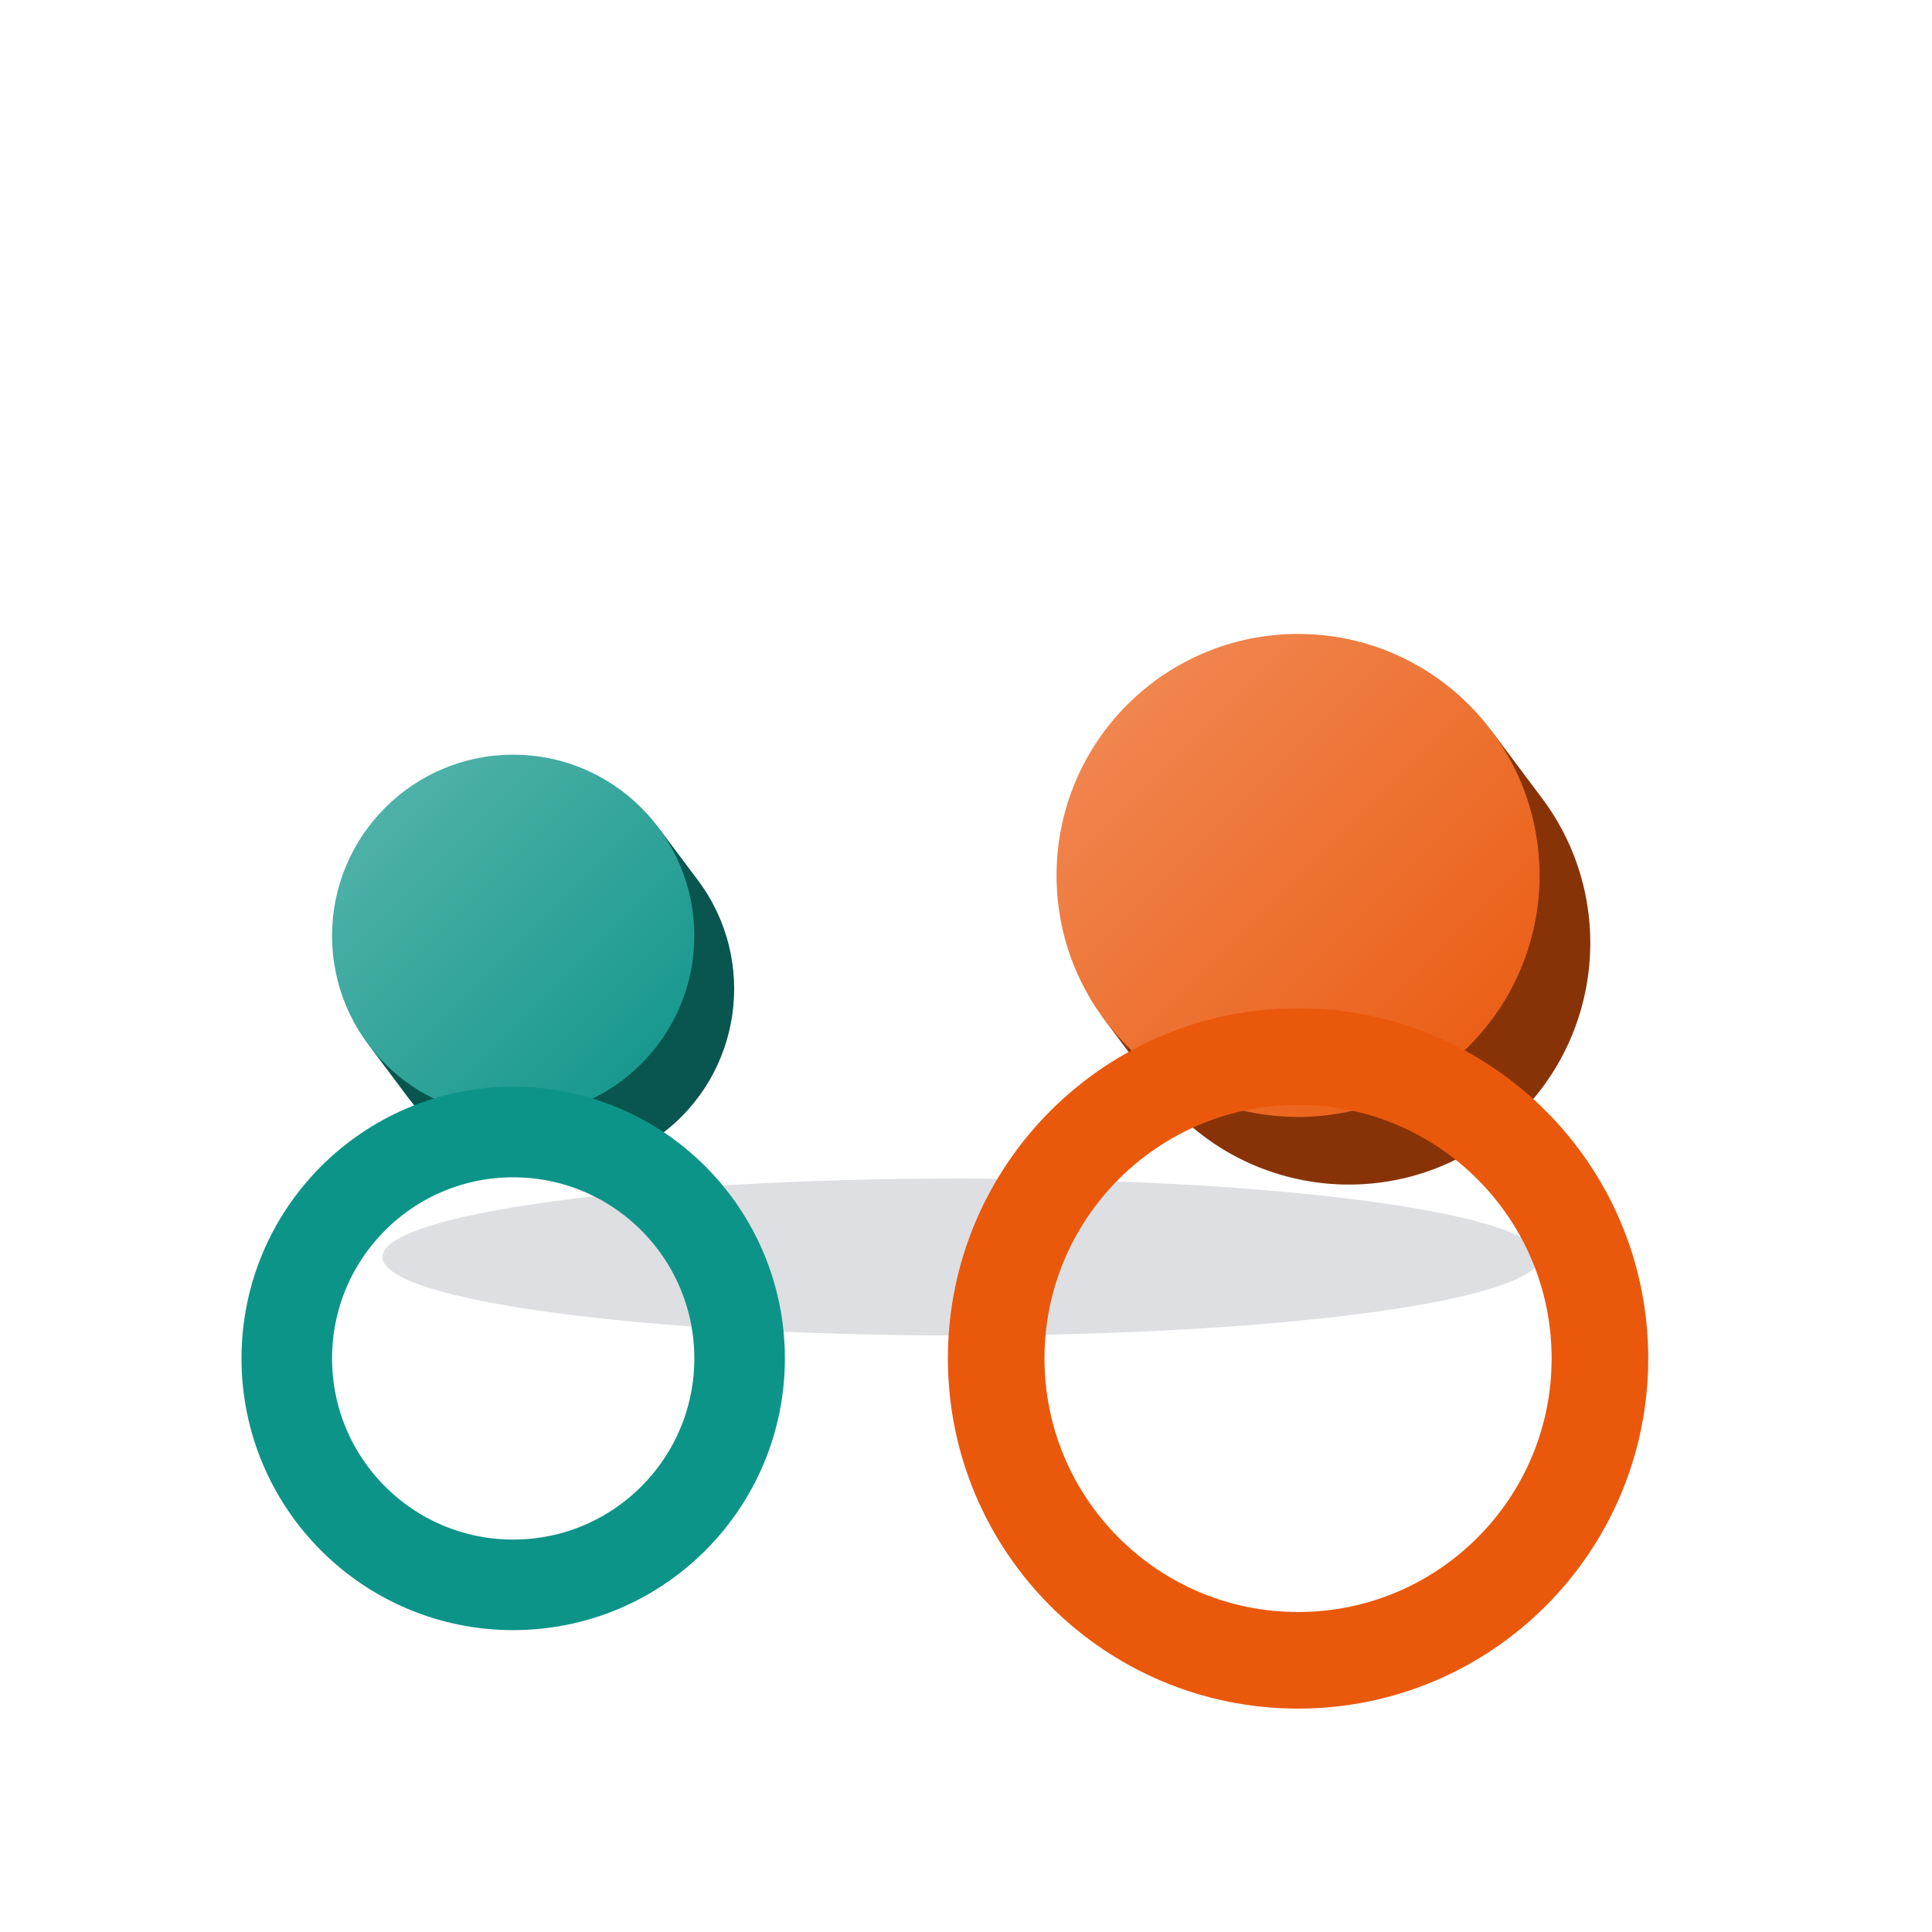
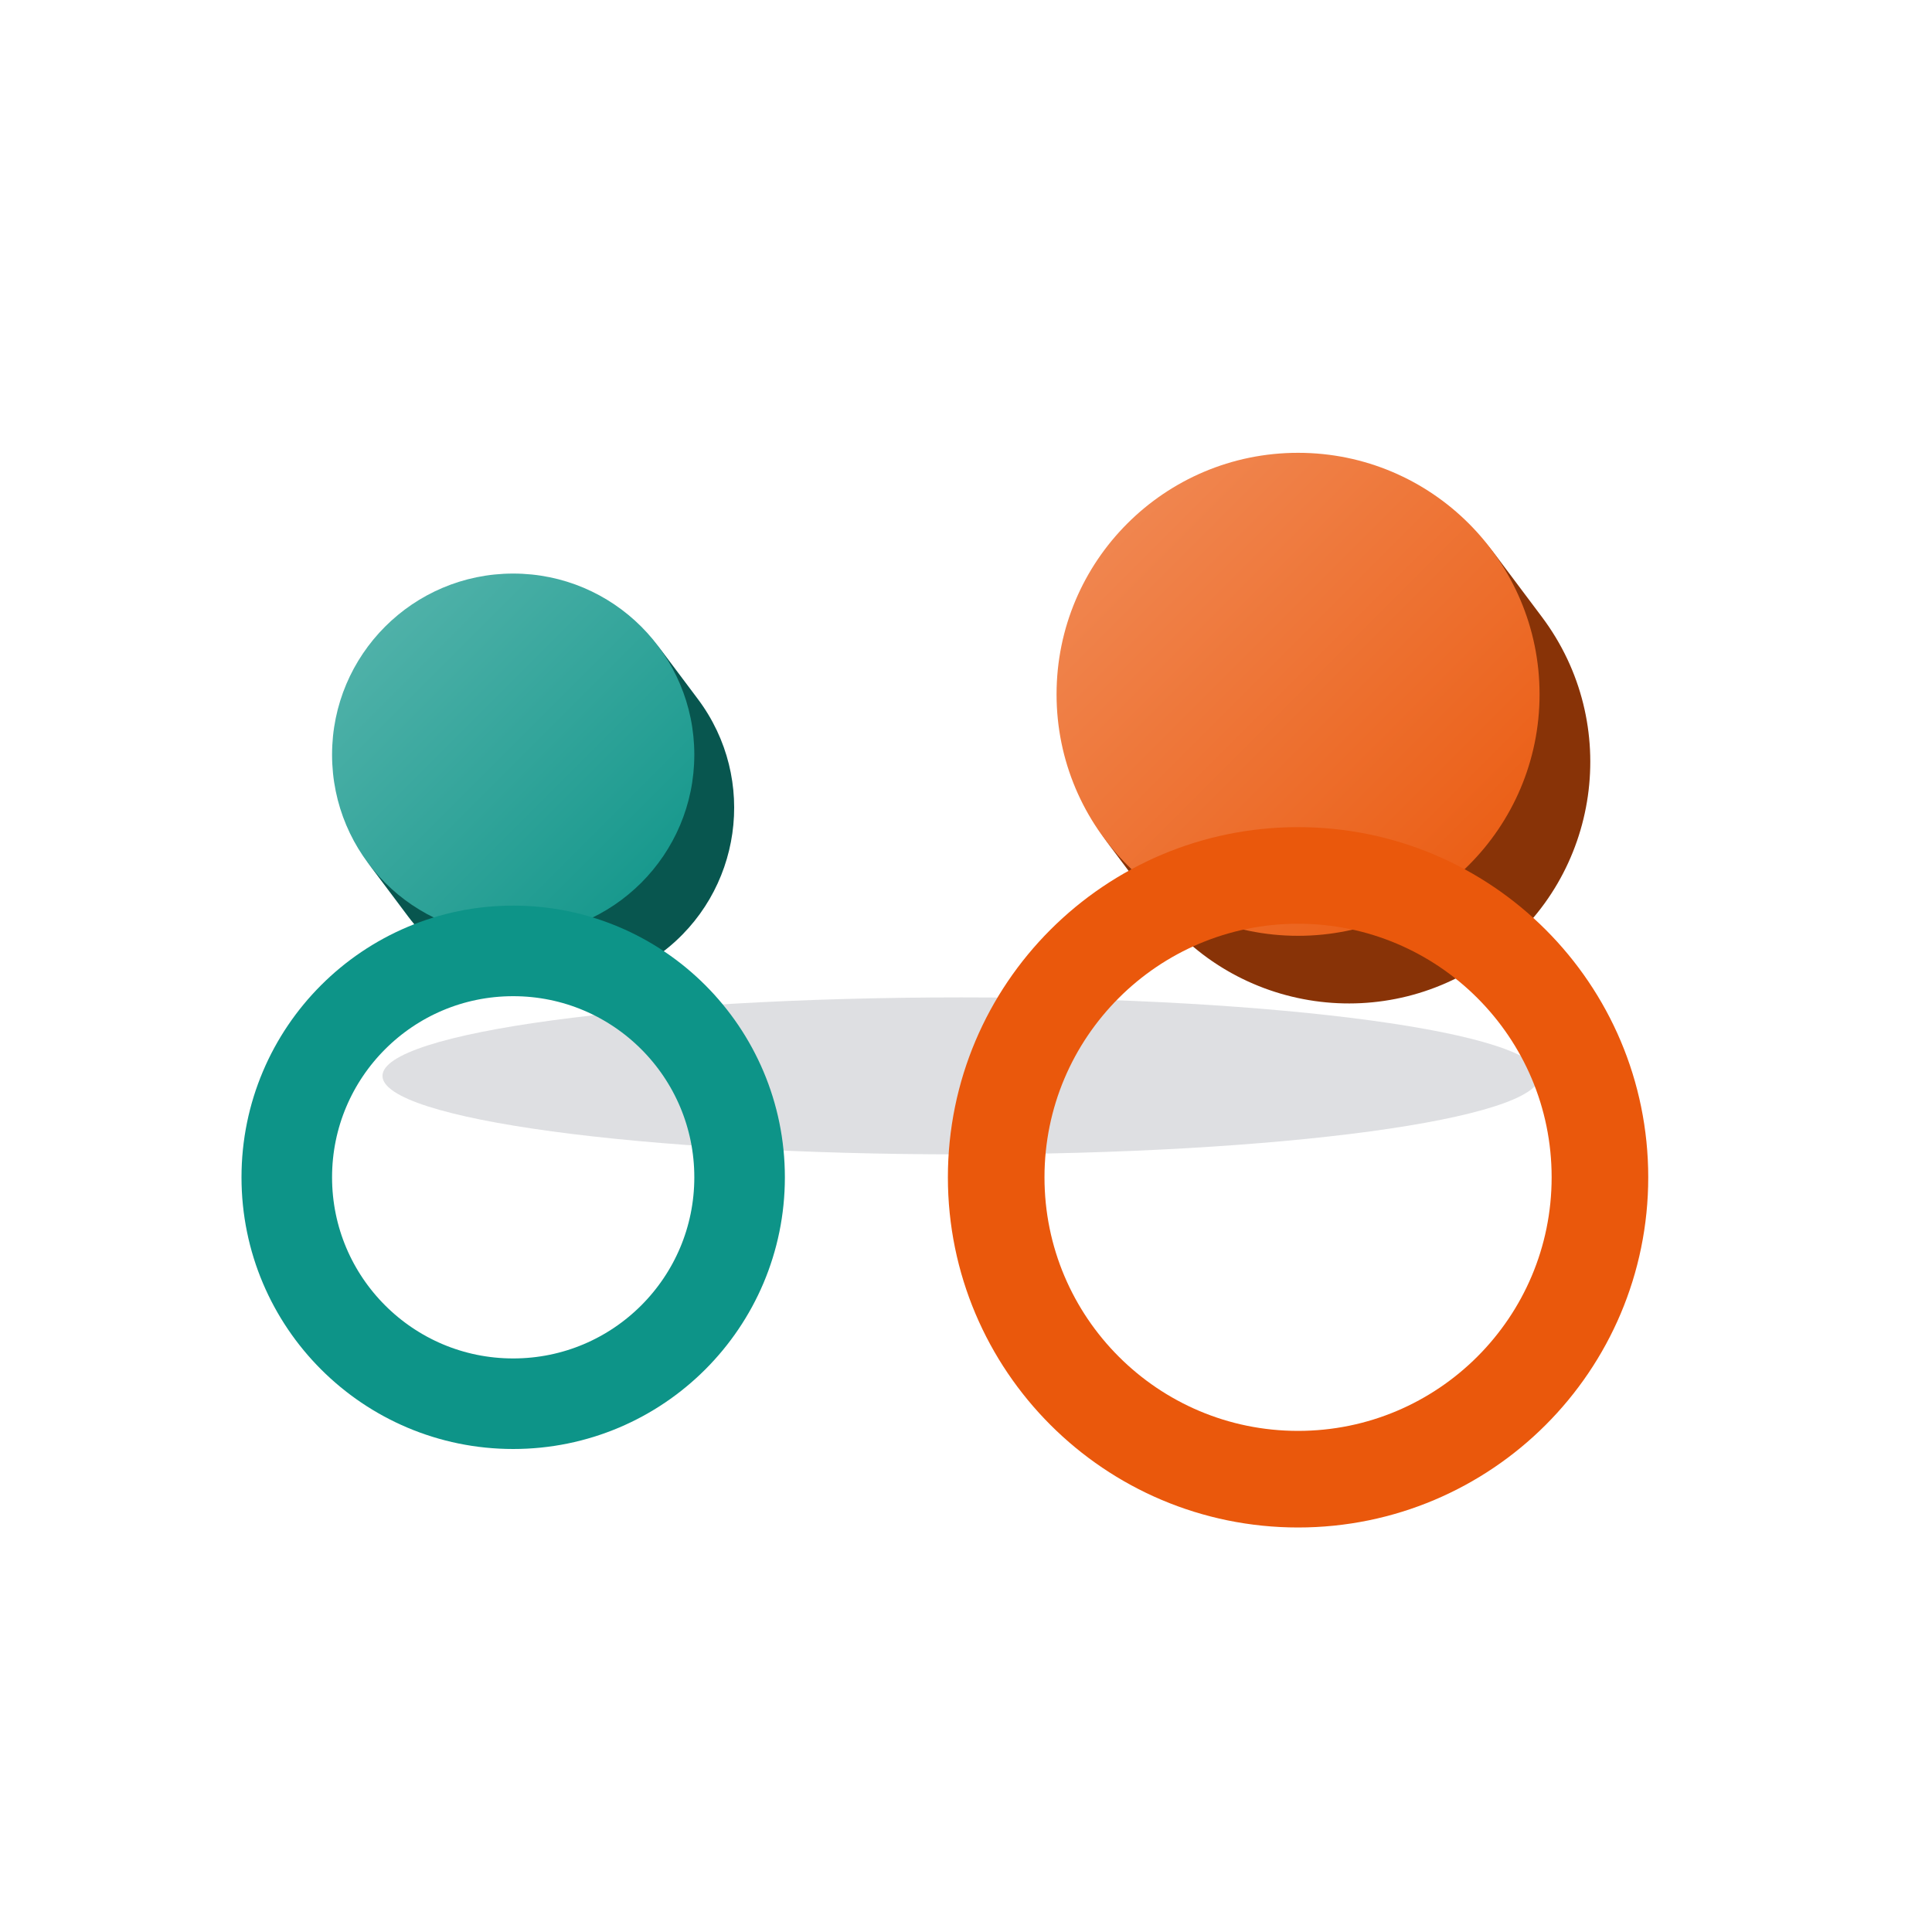
<svg xmlns="http://www.w3.org/2000/svg" viewBox="0 0 64 64" width="64" height="64">
  <defs>
    <linearGradient id="grad_account_addresses_teal" x1="0" y1="0" x2="1" y2="1">
      <stop offset="0" stop-color="#5AB6AE" />
      <stop offset="1" stop-color="#0D9488" />
    </linearGradient>
    <linearGradient id="grad_account_addresses_orange" x1="0" y1="0" x2="1" y2="1">
      <stop offset="0" stop-color="#F18D5A" />
      <stop offset="1" stop-color="#EA580C" />
    </linearGradient>
  </defs>
  <g class="shadow">
-     <ellipse cx="31.84" cy="41.64" rx="19.17" ry="2.6" fill="#0F172A" opacity="0.14" />
+     <ellipse cx="31.84" cy="35.64" rx="19.17" ry="2.6" fill="#0F172A" opacity="0.14" />
  </g>
  <g class="solids">
    <g>
-       <path d="M12.38 34.84L13.52 36.36A6 6 0 0 0 23.12 29.16L21.98 27.64A6 6 0 0 0 12.38 34.84Z" fill="#08564F" />
-       <circle cx="17" cy="31" r="6" fill="url(#grad_account_addresses_teal)" />
+       <path d="M12.38 28.84L13.52 30.36A6 6 0 0 0 23.12 23.16L21.98 21.64A6 6 0 0 0 12.38 28.84Z" fill="#08564F" />
+       <circle cx="17" cy="25" r="6" fill="url(#grad_account_addresses_teal)" />
    </g>
    <g>
-       <path d="M36.78 34.04L38.28 36.04A8 8 0 0 0 51.08 26.44L49.58 24.44A8 8 0 0 0 36.78 34.04Z" fill="#883307" />
-       <circle cx="43" cy="29" r="8" fill="url(#grad_account_addresses_orange)" />
+       <path d="M36.78 28.04L38.28 30.04A8 8 0 0 0 51.08 20.44L49.58 18.44A8 8 0 0 0 36.78 28.04Z" fill="#883307" />
+       <circle cx="43" cy="23" r="8" fill="url(#grad_account_addresses_orange)" />
    </g>
  </g>
  <g class="marks">
-     <path d="M9.5 45a7.5 7.5 0 1 0 15 0a7.5 7.5 0 1 0 -15 0Z" fill="none" stroke="#0D9488" stroke-width="3" stroke-linecap="round" stroke-linejoin="round" />
-     <path d="M33 45a10 10 0 1 0 20 0a10 10 0 1 0 -20 0Z" fill="none" stroke="#EA580C" stroke-width="3.2" stroke-linecap="round" stroke-linejoin="round" />
+     <path d="M9.5 39a7.5 7.5 0 1 0 15 0a7.5 7.5 0 1 0 -15 0Z" fill="none" stroke="#0D9488" stroke-width="3" stroke-linecap="round" stroke-linejoin="round" />
+     <path d="M33 39a10 10 0 1 0 20 0a10 10 0 1 0 -20 0Z" fill="none" stroke="#EA580C" stroke-width="3.2" stroke-linecap="round" stroke-linejoin="round" />
  </g>
</svg>
